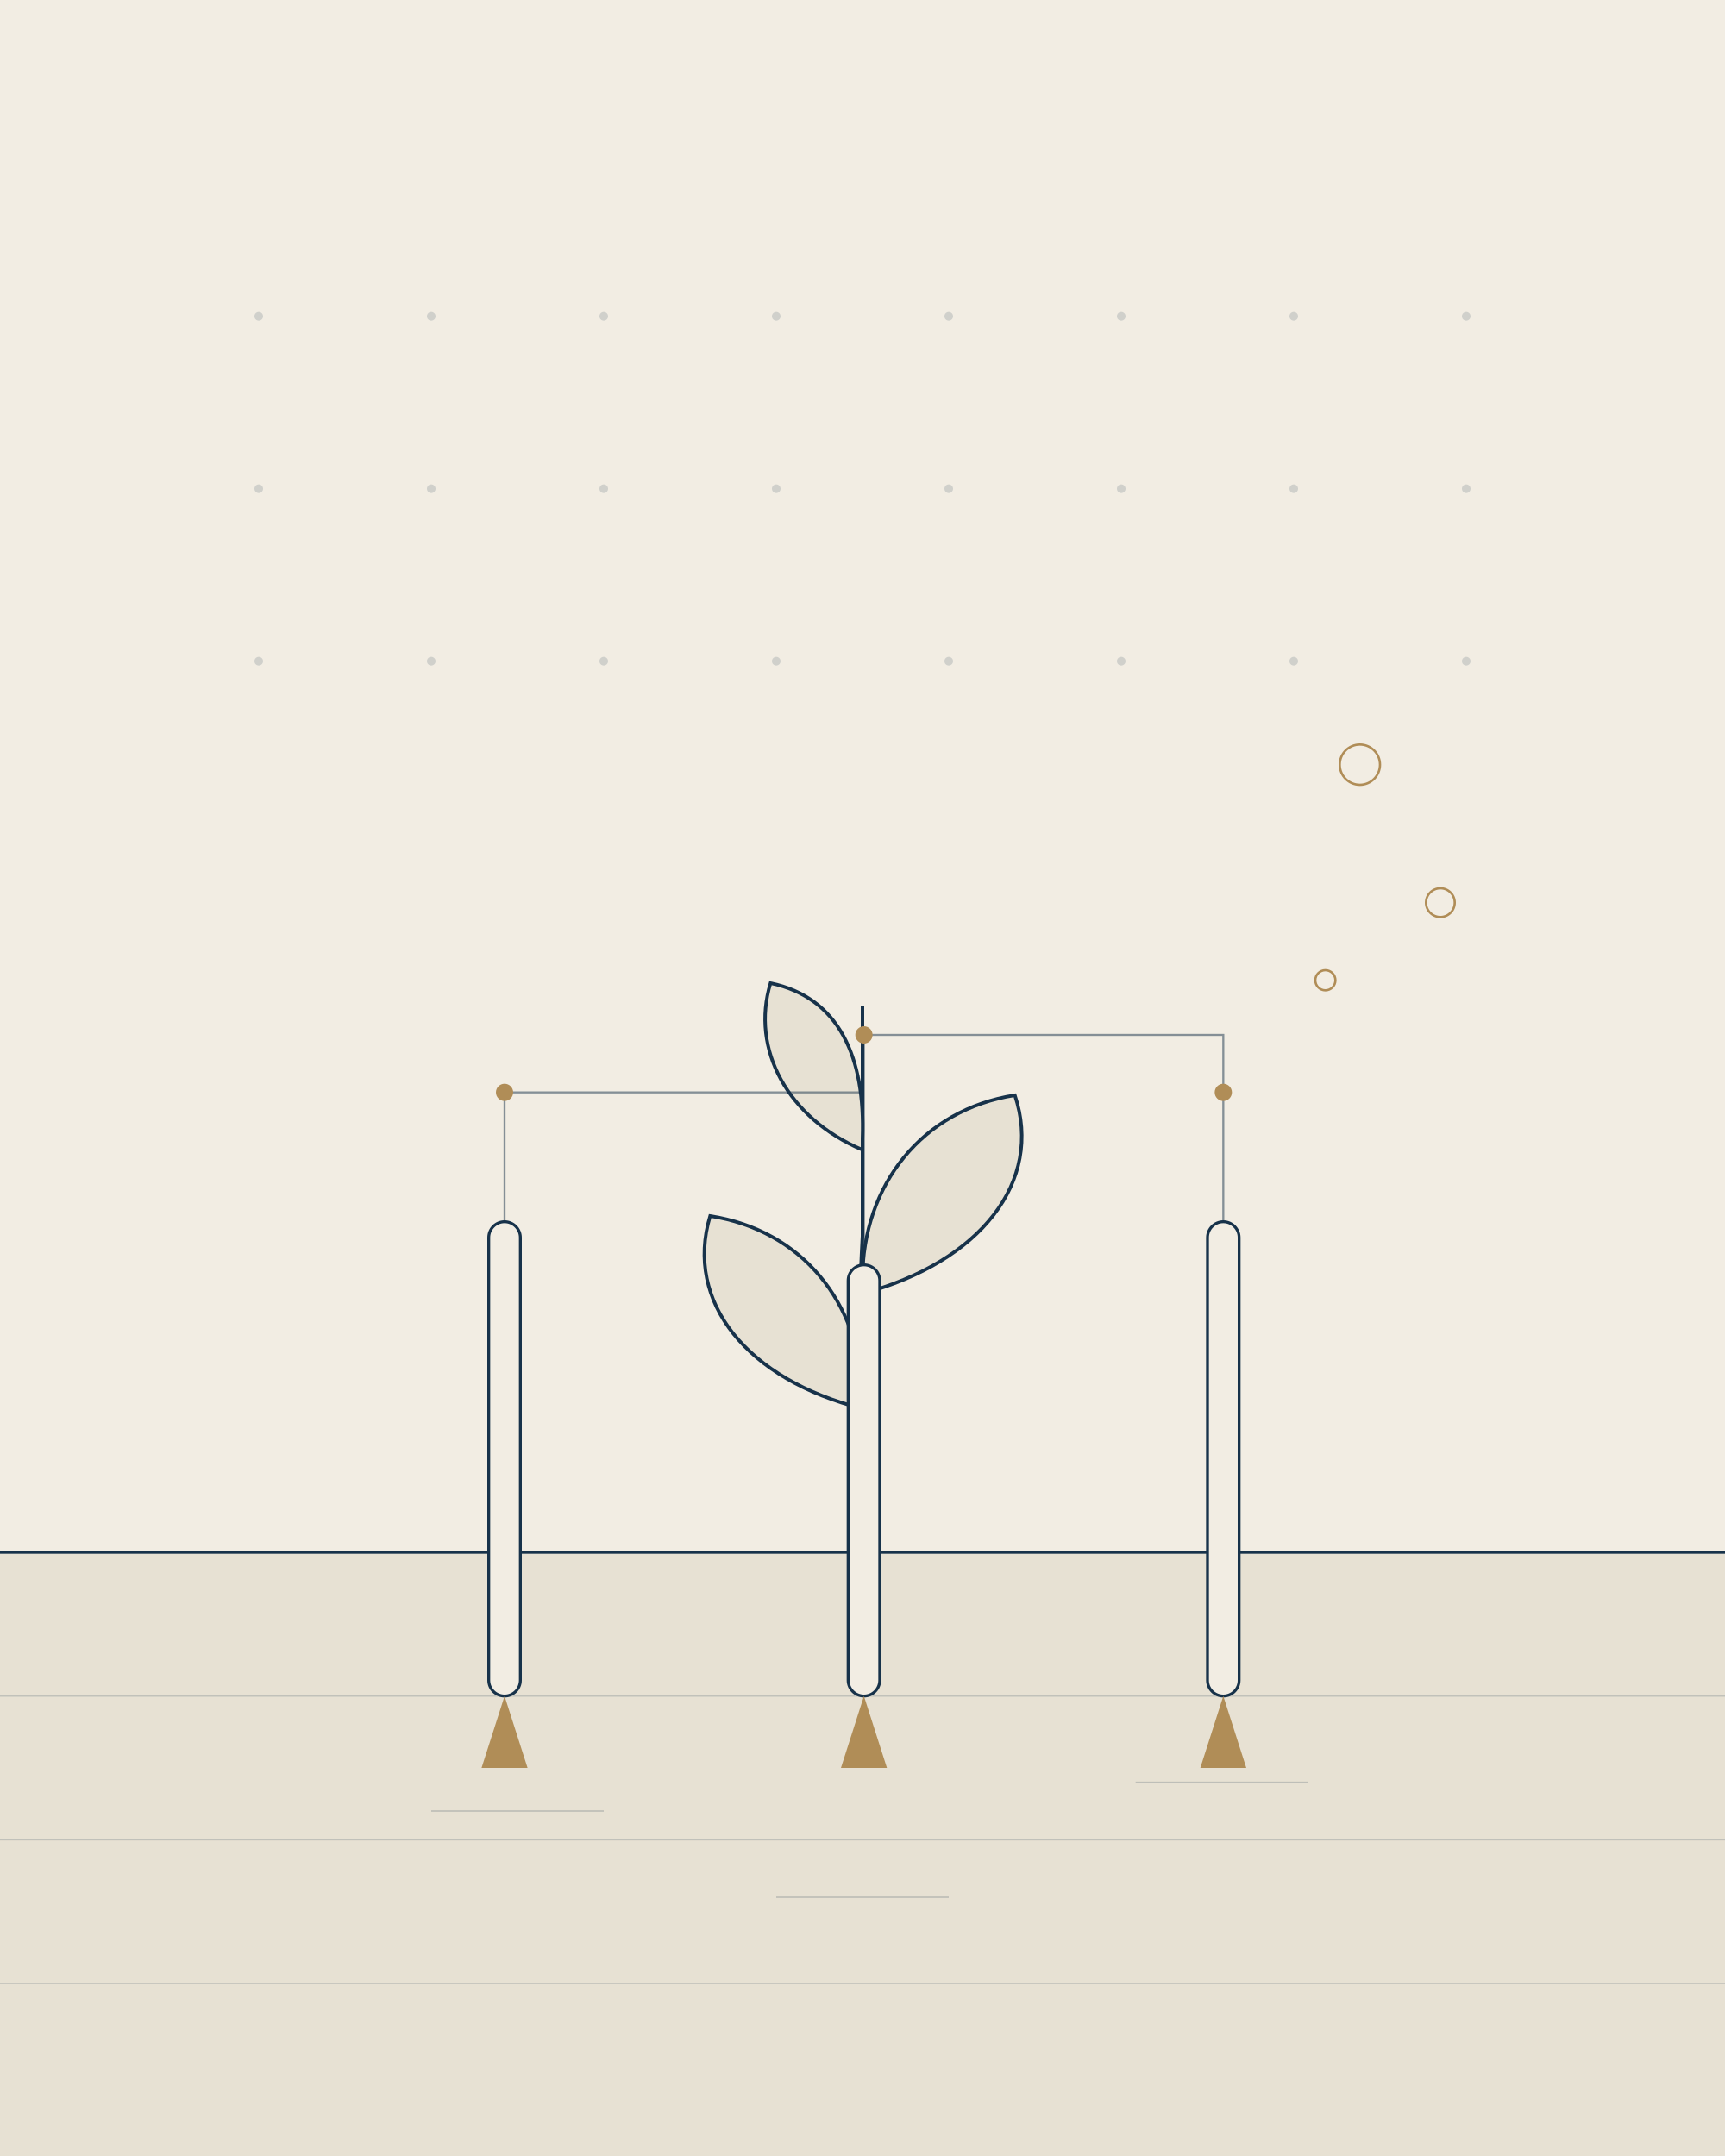
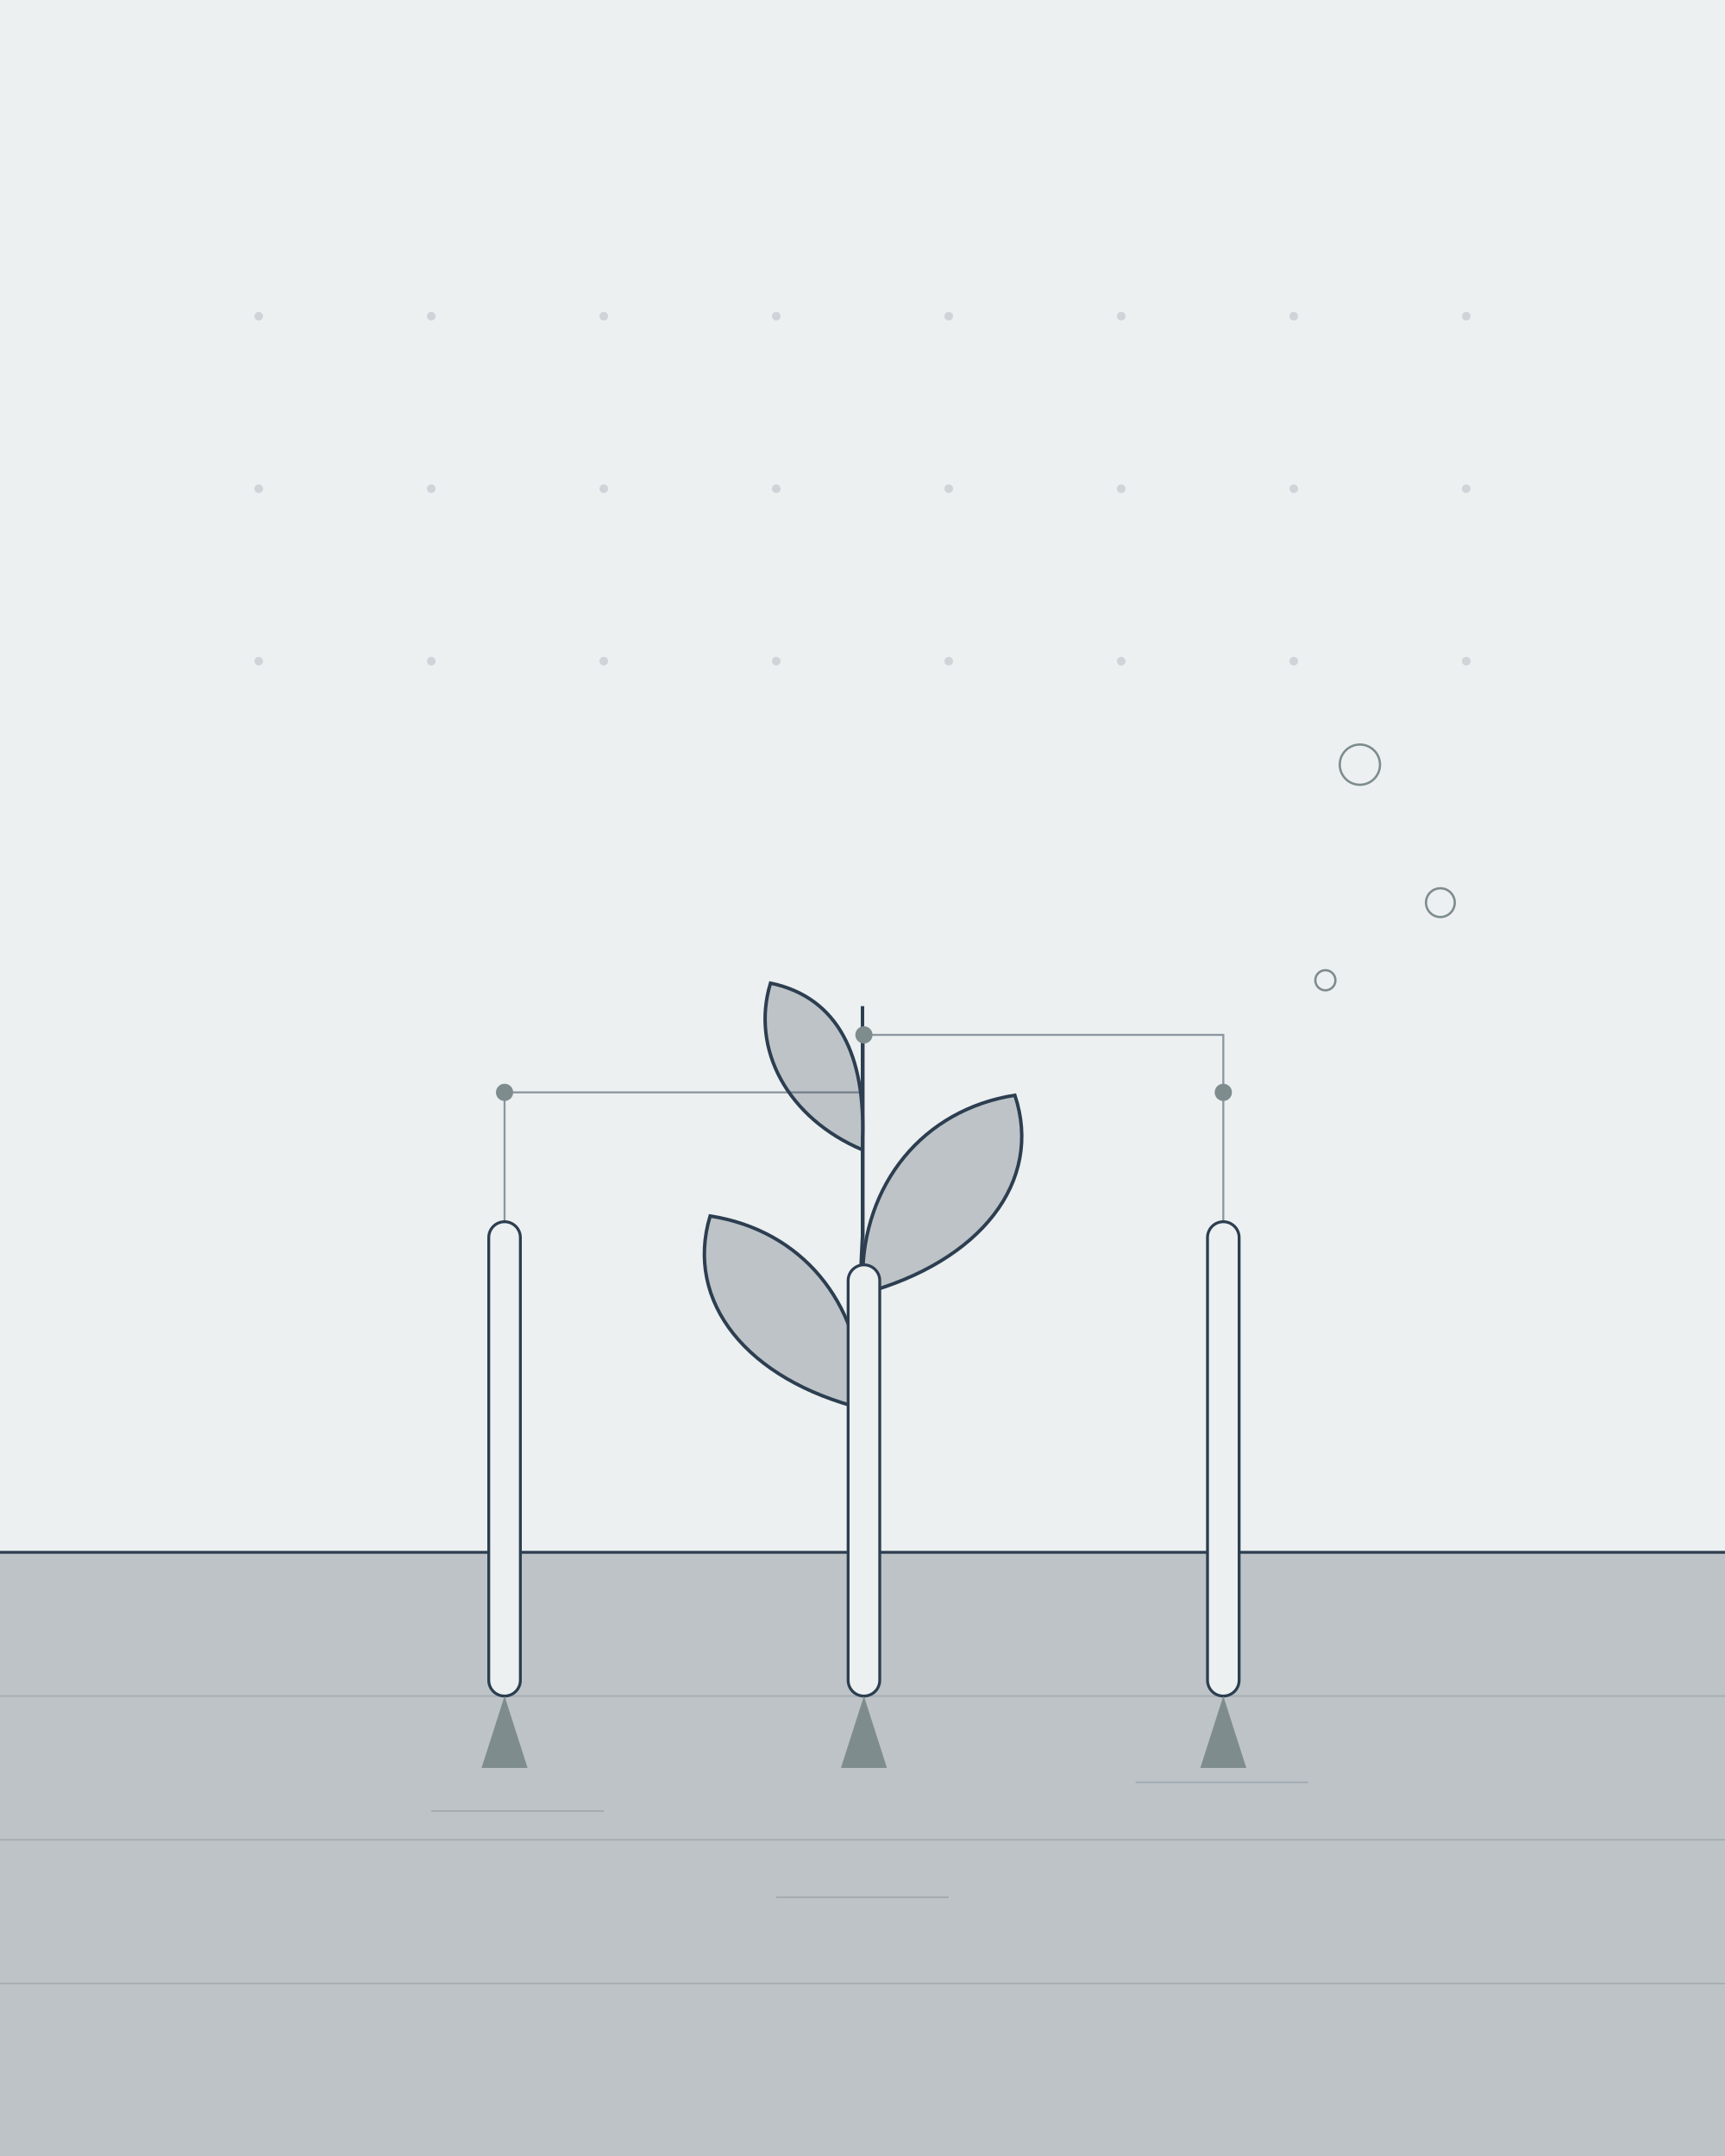
<svg xmlns="http://www.w3.org/2000/svg" viewBox="0 0 1200 1500" width="1200" height="1500">
-   <rect width="1200" height="1500" fill="#f2ede3" />
-   <g fill="#17324a" opacity="0.16">
+   <rect width="1200" height="1500" fill="#ecf0f1" />
+   <g fill="#2c3e50" opacity="0.16">
    <circle cx="180" cy="220" r="3" />
    <circle cx="300" cy="220" r="3" />
    <circle cx="420" cy="220" r="3" />
    <circle cx="540" cy="220" r="3" />
    <circle cx="660" cy="220" r="3" />
    <circle cx="780" cy="220" r="3" />
    <circle cx="900" cy="220" r="3" />
    <circle cx="1020" cy="220" r="3" />
    <circle cx="180" cy="340" r="3" />
    <circle cx="300" cy="340" r="3" />
    <circle cx="420" cy="340" r="3" />
    <circle cx="540" cy="340" r="3" />
    <circle cx="660" cy="340" r="3" />
    <circle cx="780" cy="340" r="3" />
    <circle cx="900" cy="340" r="3" />
    <circle cx="1020" cy="340" r="3" />
    <circle cx="180" cy="460" r="3" />
    <circle cx="300" cy="460" r="3" />
    <circle cx="420" cy="460" r="3" />
    <circle cx="540" cy="460" r="3" />
    <circle cx="660" cy="460" r="3" />
    <circle cx="780" cy="460" r="3" />
    <circle cx="900" cy="460" r="3" />
    <circle cx="1020" cy="460" r="3" />
  </g>
-   <rect x="0" y="1080" width="1200" height="420" fill="#e7e1d3" />
-   <line x1="0" y1="1080" x2="1200" y2="1080" stroke="#17324a" stroke-width="2" />
-   <g stroke="#17324a" stroke-width="1" opacity="0.18">
+   <rect x="0" y="1080" width="1200" height="420" fill="#bdc3c7" />
+   <line x1="0" y1="1080" x2="1200" y2="1080" stroke="#2c3e50" stroke-width="2" />
+   <g stroke="#2c3e50" stroke-width="1" opacity="0.18">
    <line x1="0" y1="1180" x2="1200" y2="1180" />
    <line x1="0" y1="1280" x2="1200" y2="1280" />
    <line x1="0" y1="1380" x2="1200" y2="1380" />
  </g>
-   <g fill="none" stroke="#17324a" stroke-width="2.4">
+   <g fill="none" stroke="#2c3e50" stroke-width="2.4">
    <path d="M 600 1080 C 598 1000, 596 930, 600 860 L 600 700" />
-     <path d="M 600 980 C 520 960, 476 906, 494 846 C 558 856, 598 906, 600 970 Z" fill="#e7e1d3" />
-     <path d="M 600 900 C 682 878, 726 822, 706 762 C 642 772, 600 824, 600 890 Z" fill="#e7e1d3" />
-     <path d="M 600 800 C 548 778, 522 730, 536 684 C 584 694, 602 736, 600 792 Z" fill="#e7e1d3" />
+     <path d="M 600 980 C 520 960, 476 906, 494 846 C 558 856, 598 906, 600 970 Z" fill="#bdc3c7" />
+     <path d="M 600 900 C 682 878, 726 822, 706 762 C 642 772, 600 824, 600 890 Z" fill="#bdc3c7" />
+     <path d="M 600 800 C 548 778, 522 730, 536 684 C 584 694, 602 736, 600 792 Z" fill="#bdc3c7" />
  </g>
-   <g fill="#f2ede3" stroke="#17324a" stroke-width="2">
+   <g fill="#ecf0f1" stroke="#2c3e50" stroke-width="2">
    <rect x="340" y="850" width="22" height="330" rx="11" />
    <rect x="590" y="880" width="22" height="300" rx="11" />
    <rect x="840" y="850" width="22" height="330" rx="11" />
  </g>
-   <g fill="#b08d57">
+   <g fill="#7f8c8d">
    <path d="M 351 1180 L 367 1230 L 335 1230 Z" />
    <path d="M 601 1180 L 617 1230 L 585 1230 Z" />
    <path d="M 851 1180 L 867 1230 L 835 1230 Z" />
  </g>
-   <g stroke="#17324a" stroke-width="1.4" fill="none" opacity="0.5">
+   <g stroke="#2c3e50" stroke-width="1.4" fill="none" opacity="0.5">
    <path d="M 351 850 V 760 H 601" />
    <path d="M 601 880 V 720 H 851 V 850" />
  </g>
-   <g fill="#b08d57">
+   <g fill="#7f8c8d">
    <circle cx="351" cy="760" r="6" />
    <circle cx="601" cy="720" r="6" />
    <circle cx="851" cy="760" r="6" />
  </g>
-   <g fill="none" stroke="#b08d57" stroke-width="1.6">
+   <g fill="none" stroke="#7f8c8d" stroke-width="1.6">
    <circle cx="946" cy="532" r="14" />
    <circle cx="1002" cy="628" r="10" />
    <circle cx="922" cy="682" r="7" />
  </g>
-   <g stroke="#17324a" stroke-width="1" opacity="0.2">
+   <g stroke="#2c3e50" stroke-width="1" opacity="0.2">
    <line x1="300" y1="1260" x2="420" y2="1260" />
    <line x1="540" y1="1320" x2="660" y2="1320" />
    <line x1="790" y1="1240" x2="910" y2="1240" />
  </g>
</svg>
